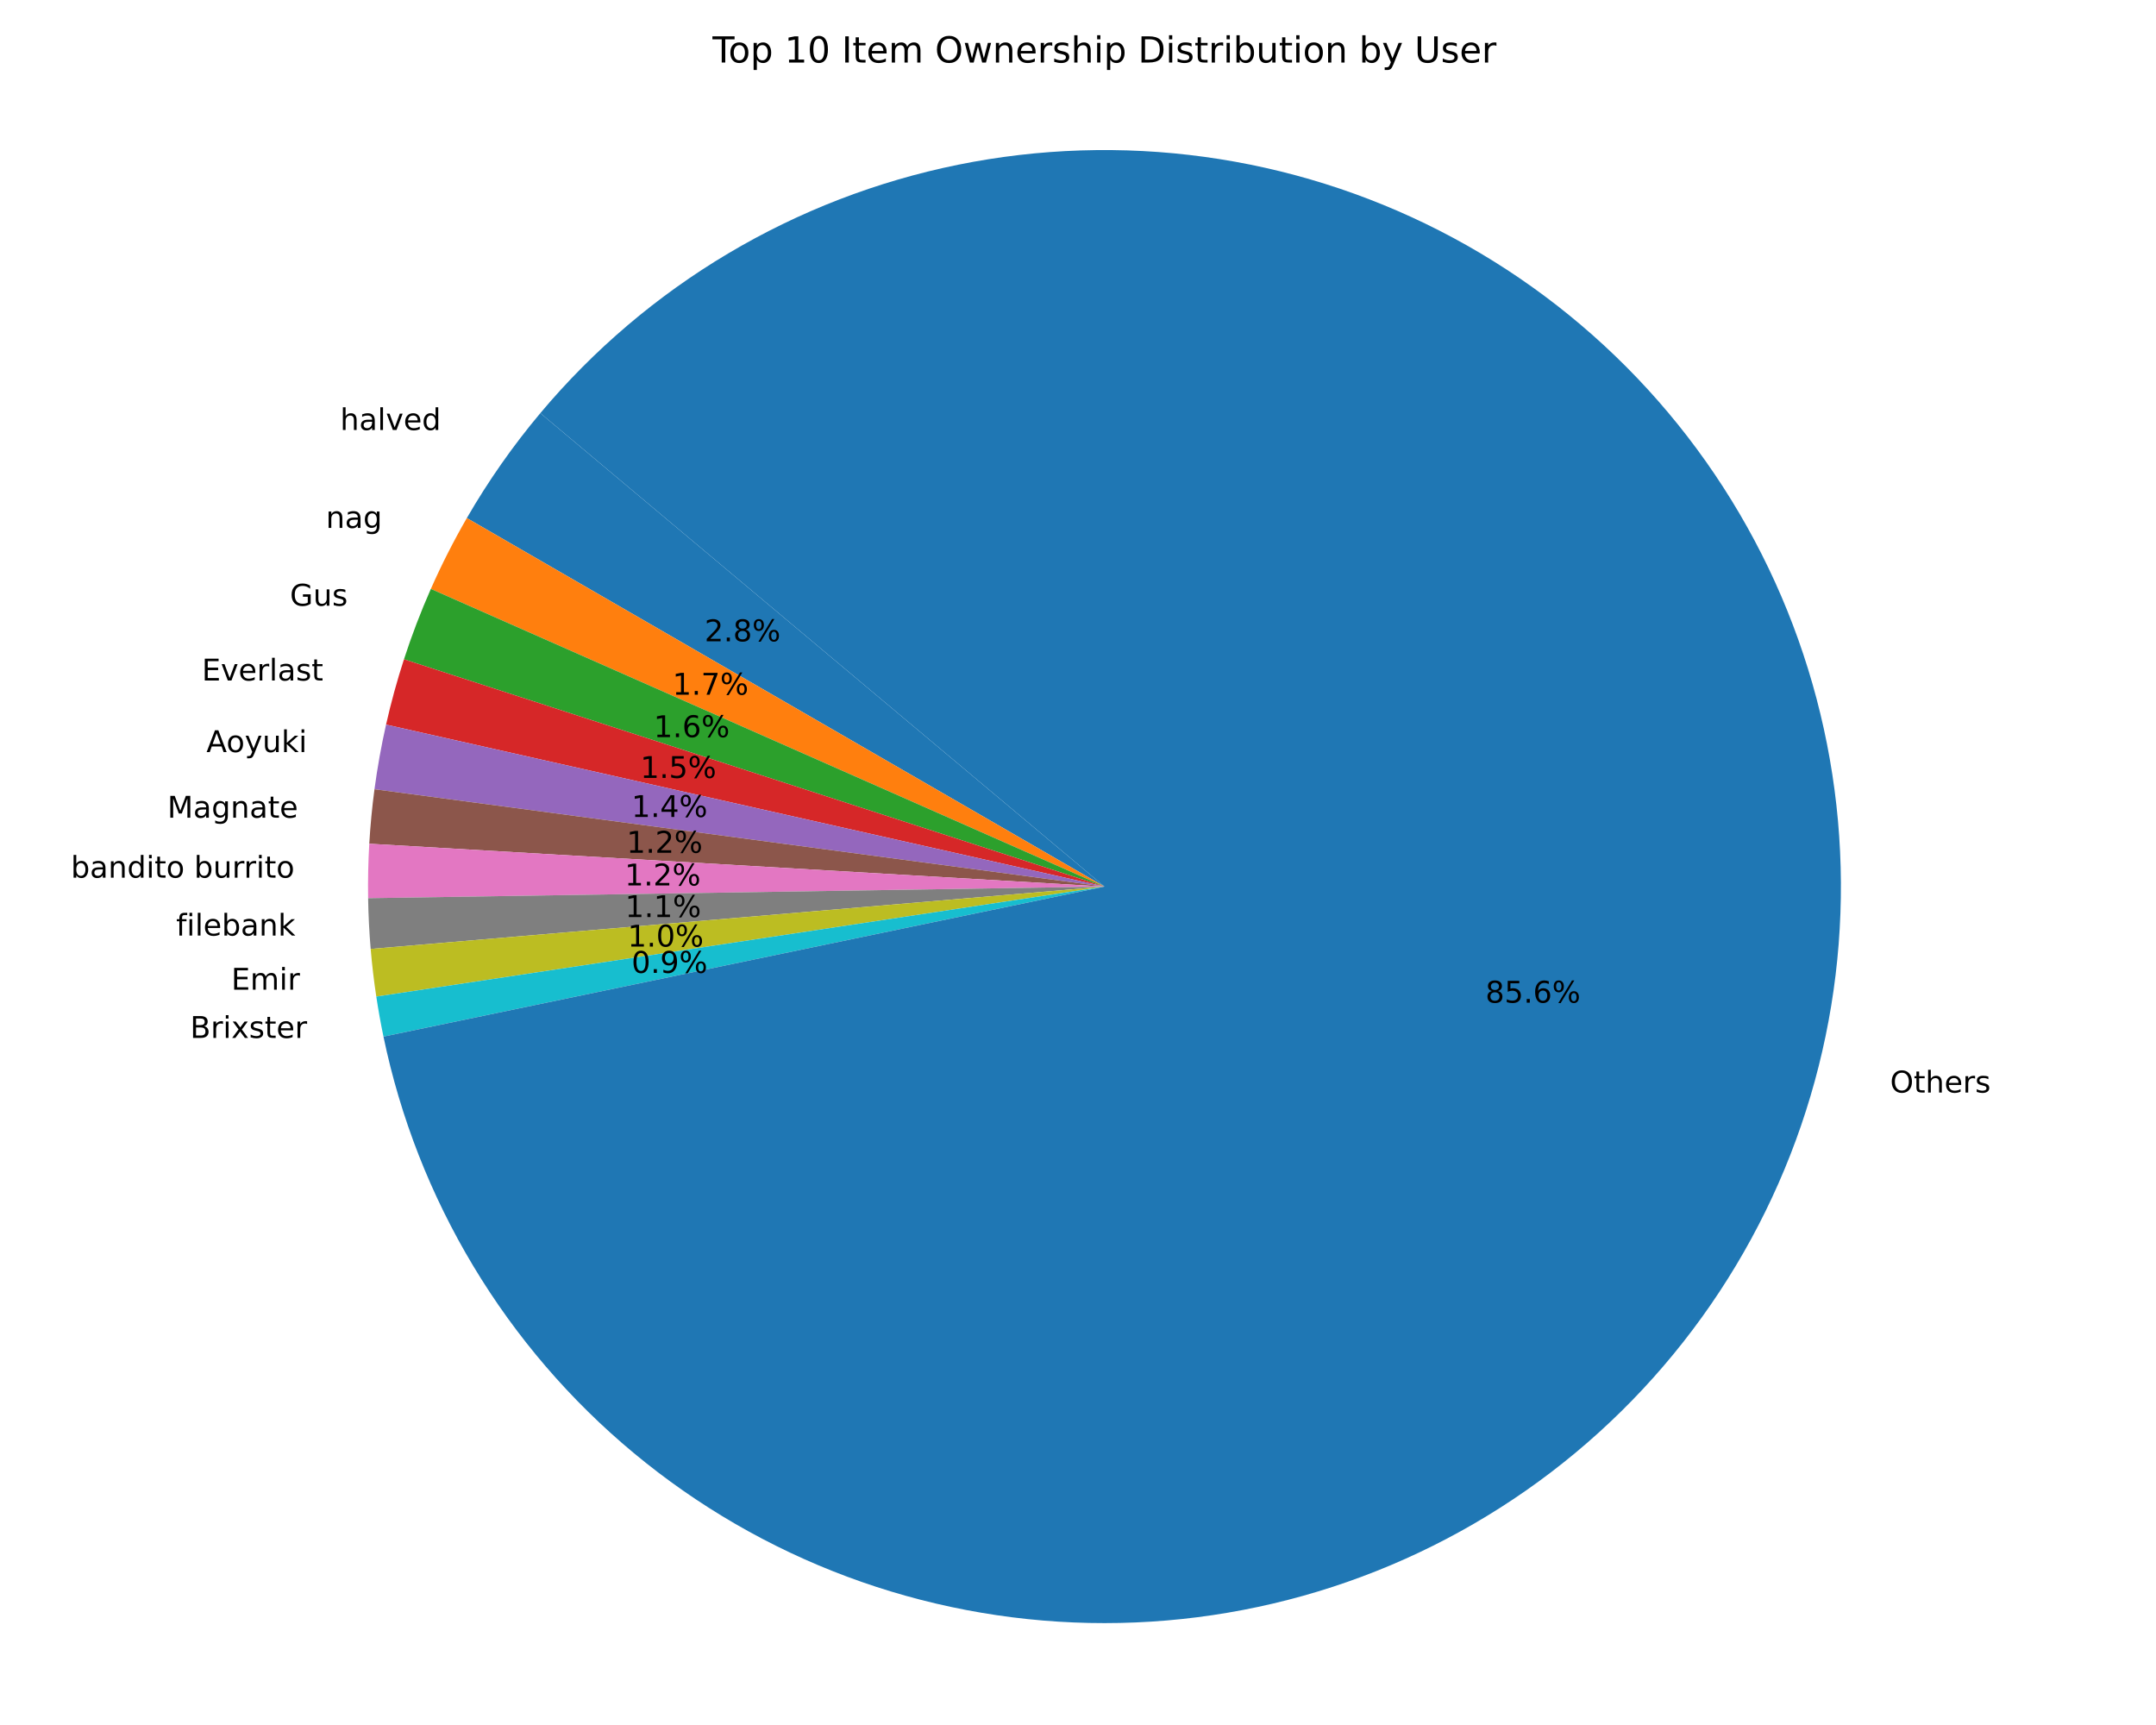
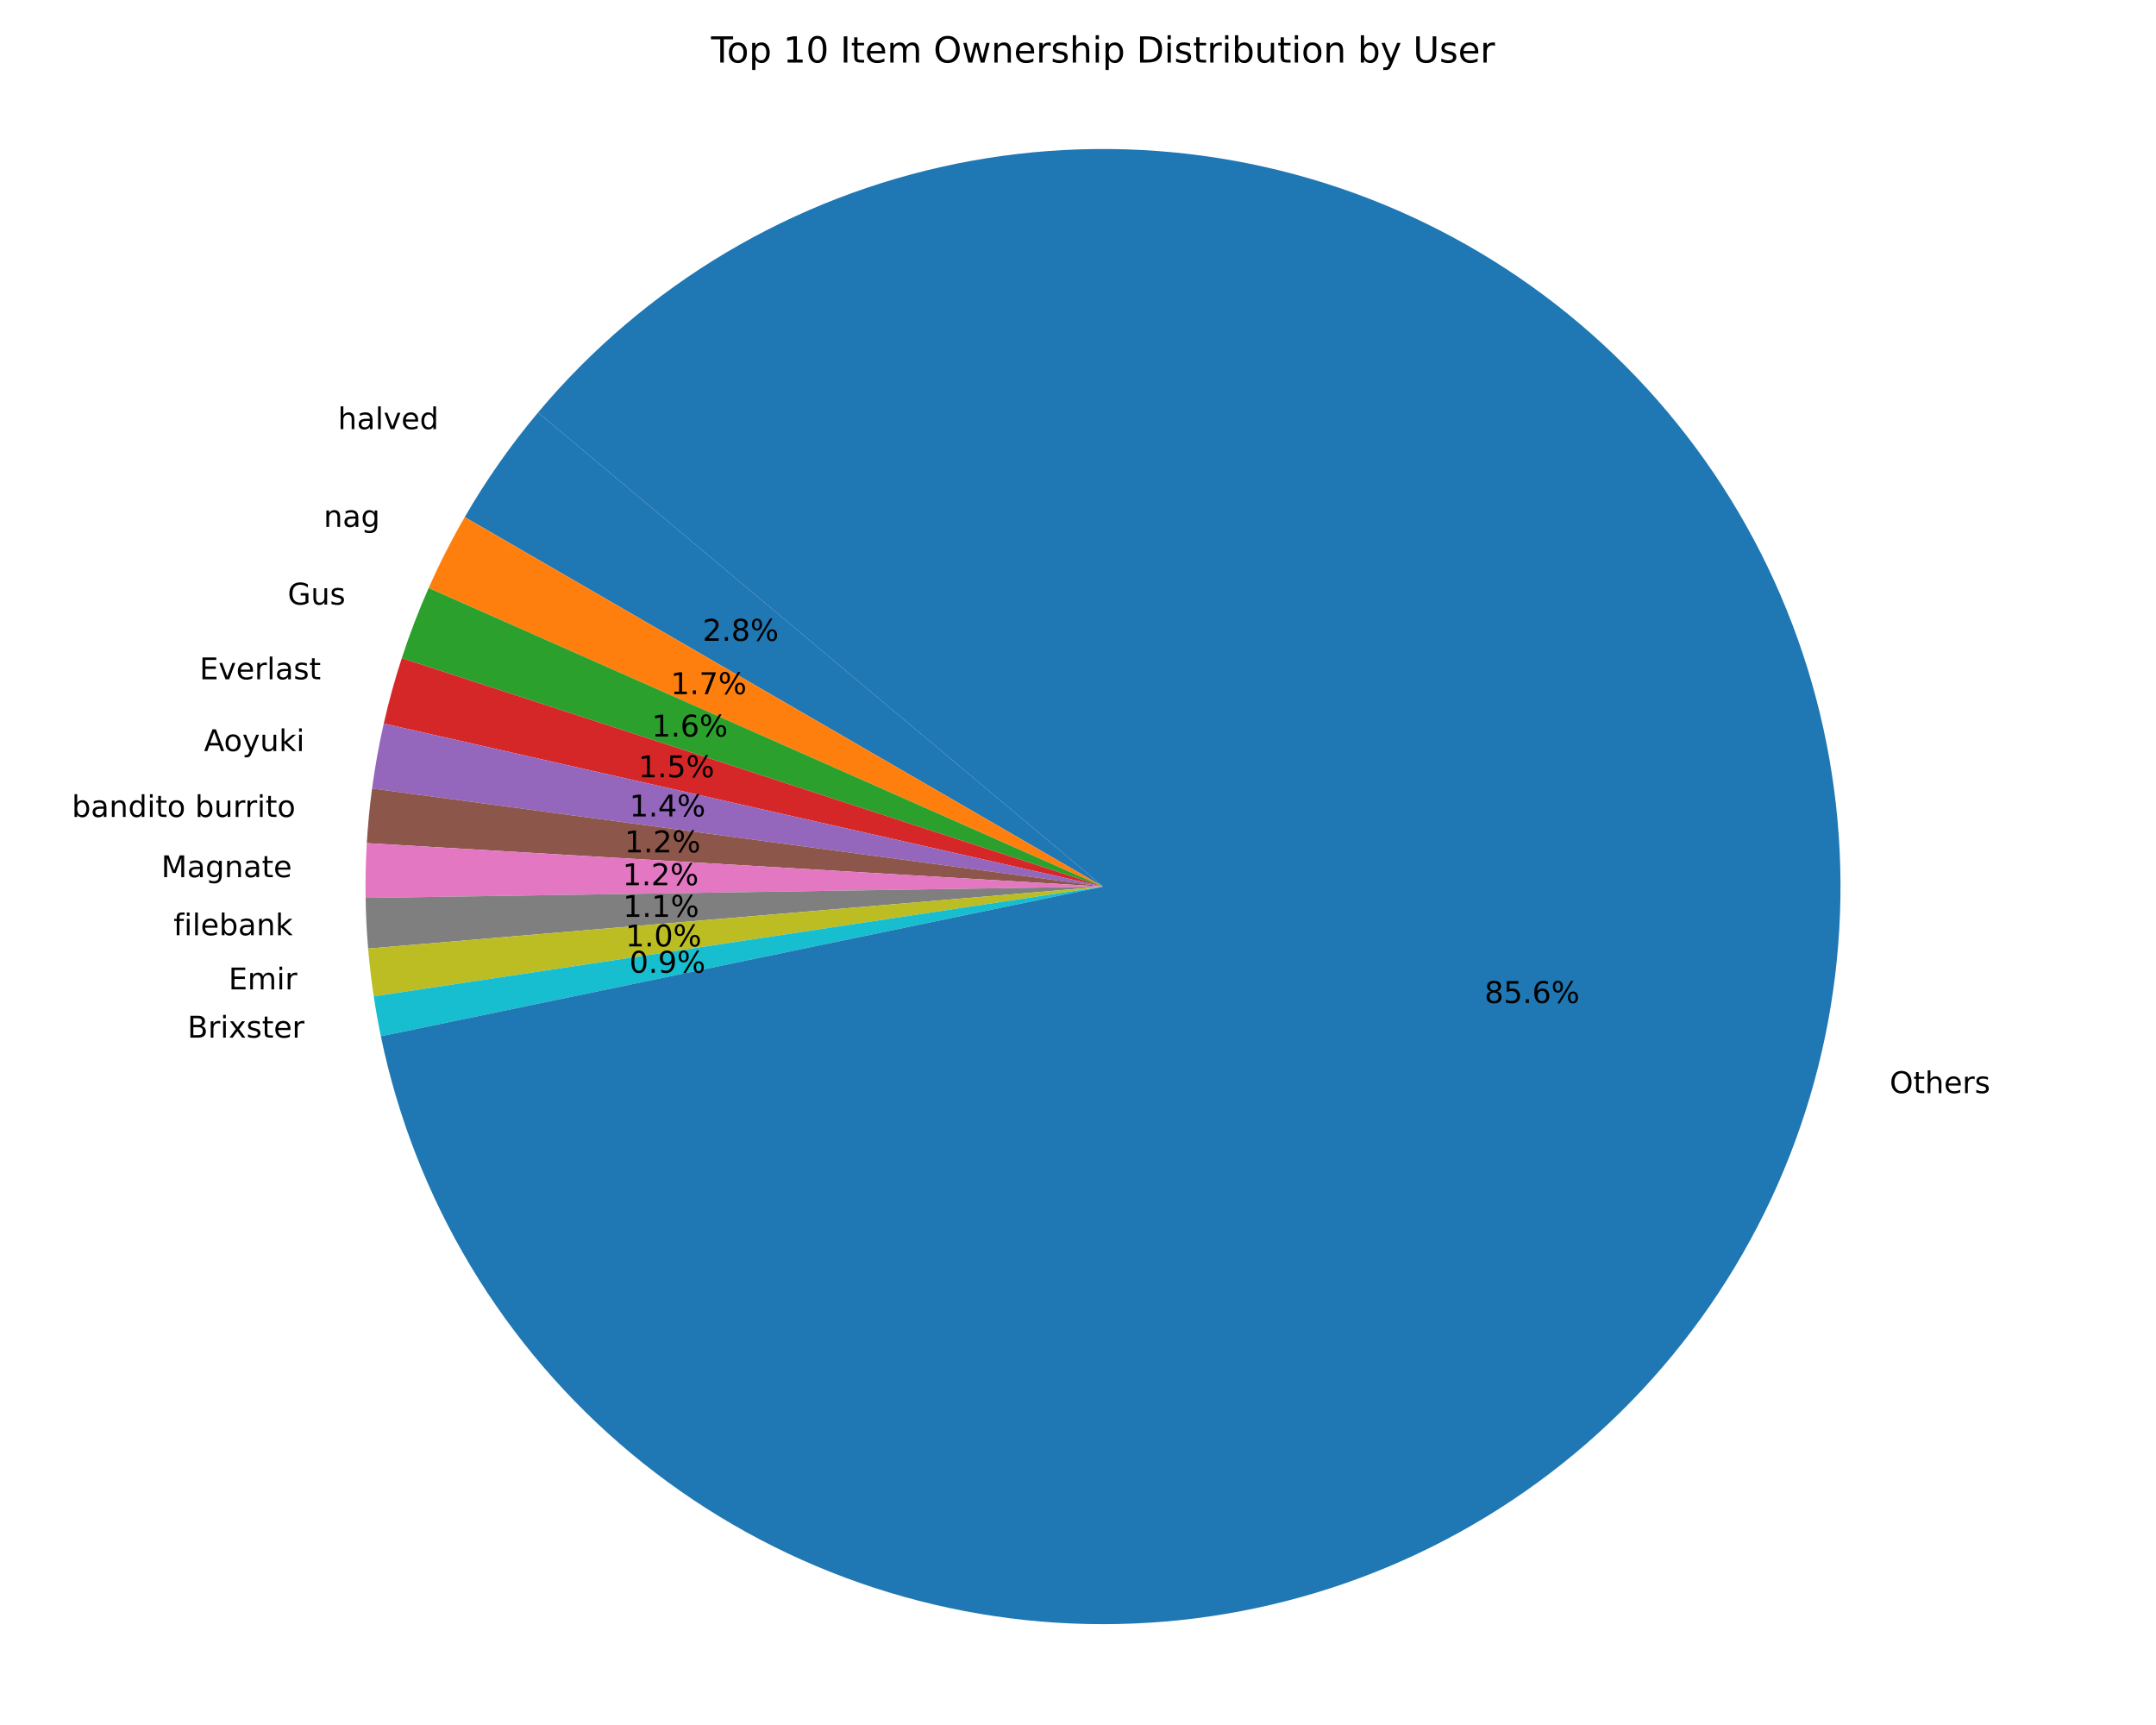
<svg xmlns="http://www.w3.org/2000/svg" xmlns:xlink="http://www.w3.org/1999/xlink" width="720pt" height="576pt" viewBox="0 0 720 576" version="1.1">
  <defs>
    <style type="text/css">*{stroke-linejoin: round; stroke-linecap: butt}</style>
  </defs>
  <g id="figure_1">
    <g id="patch_1">
      <path d="M 0 576  L 720 576  L 720 0  L 0 0  z " style="fill: #ffffff" />
    </g>
    <g id="axes_1">
      <g id="patch_2">
-         <path d="M 180.441 137.954  C 175.852 143.423 171.504 149.089 167.408 154.936  C 163.312 160.784 159.472 166.806 155.9 172.987  L 368.84 296.04  z " style="fill: #1f77b4" />
+         <path d="M 179.684 137.728  C 175.107 143.183 170.768 148.834 166.68 154.665  C 162.593 160.497 158.76 166.502 155.193 172.666  L 368.353 296.04  z " style="fill: #1f77b4" />
      </g>
      <g id="patch_3">
-         <path d="M 155.9 172.987  C 153.686 176.819 151.576 180.709 149.572 184.655  C 147.568 188.6 145.67 192.599 143.882 196.647  L 368.84 296.04  z " style="fill: #ff7f0e" />
+         <path d="M 155.193 172.666  C 152.974 176.498 150.86 180.39 148.851 184.337  C 146.842 188.284 144.941 192.285 143.148 196.334  L 368.353 296.04  z " style="fill: #ff7f0e" />
      </g>
      <g id="patch_4">
-         <path d="M 143.882 196.647  C 142.187 200.482 140.591 204.36 139.095 208.277  C 137.598 212.194 136.203 216.148 134.909 220.137  L 368.84 296.04  z " style="fill: #2ca02c" />
+         <path d="M 143.148 196.334  C 141.455 200.159 139.859 204.026 138.363 207.931  C 136.867 211.837 135.47 215.78 134.175 219.757  L 368.353 296.04  z " style="fill: #2ca02c" />
      </g>
      <g id="patch_5">
-         <path d="M 134.909 220.137  C 133.744 223.725 132.663 227.339 131.665 230.977  C 130.667 234.615 129.753 238.275 128.923 241.955  L 368.84 296.04  z " style="fill: #d62728" />
+         <path d="M 134.175 219.757  C 133.005 223.349 131.918 226.967 130.914 230.608  C 129.911 234.25 128.991 237.914 128.156 241.598  L 368.353 296.04  z " style="fill: #d62728" />
      </g>
      <g id="patch_6">
-         <path d="M 128.923 241.955  C 128.119 245.522 127.395 249.106 126.751 252.705  C 126.106 256.304 125.542 259.917 125.059 263.541  L 368.84 296.04  z " style="fill: #9467bd" />
+         <path d="M 128.156 241.598  C 127.343 245.183 126.611 248.785 125.96 252.403  C 125.309 256.021 124.738 259.653 124.25 263.296  L 368.353 296.04  z " style="fill: #9467bd" />
      </g>
      <g id="patch_7">
-         <path d="M 125.059 263.541  C 124.657 266.561 124.31 269.588 124.02 272.621  C 123.73 275.654 123.496 278.692 123.319 281.734  L 368.84 296.04  z " style="fill: #8c564b" />
+         <path d="M 124.25 263.296  C 123.844 266.323 123.494 269.357 123.201 272.396  C 122.908 275.436 122.671 278.48 122.491 281.529  L 368.353 296.04  z " style="fill: #8c564b" />
      </g>
      <g id="patch_8">
-         <path d="M 123.319 281.734  C 123.143 284.761 123.022 287.791 122.958 290.822  C 122.894 293.854 122.885 296.886 122.933 299.918  L 368.84 296.04  z " style="fill: #e377c2" />
+         <path d="M 122.491 281.529  C 122.311 284.577 122.188 287.628 122.122 290.681  C 122.055 293.734 122.046 296.788 122.093 299.841  L 368.353 296.04  z " style="fill: #e377c2" />
      </g>
      <g id="patch_9">
-         <path d="M 122.933 299.918  C 122.978 302.747 123.071 305.575 123.213 308.4  C 123.356 311.226 123.546 314.049 123.786 316.868  L 368.84 296.04  z " style="fill: #7f7f7f" />
+         <path d="M 122.093 299.841  C 122.136 302.663 122.228 305.484 122.369 308.302  C 122.509 311.121 122.698 313.937 122.935 316.749  L 368.353 296.04  z " style="fill: #7f7f7f" />
      </g>
      <g id="patch_10">
-         <path d="M 123.786 316.868  C 124.012 319.528 124.281 322.184 124.594 324.835  C 124.907 327.486 125.262 330.132 125.661 332.772  L 368.84 296.04  z " style="fill: #bcbd22" />
+         <path d="M 122.935 316.749  C 123.161 319.416 123.429 322.08 123.741 324.739  C 124.053 327.399 124.408 330.052 124.807 332.7  L 368.353 296.04  z " style="fill: #bcbd22" />
      </g>
      <g id="patch_11">
-         <path d="M 125.661 332.772  C 125.999 335.009 126.368 337.243 126.768 339.47  C 127.167 341.698 127.598 343.92 128.059 346.136  L 368.84 296.04  z " style="fill: #17becf" />
+         <path d="M 124.807 332.7  C 125.143 334.932 125.51 337.16 125.907 339.382  C 126.304 341.605 126.732 343.822 127.19 346.032  L 368.353 296.04  z " style="fill: #17becf" />
      </g>
      <g id="patch_12">
-         <path d="M 128.059 346.136  C 133.687 373.187 143.833 399.096 158.071 422.775  C 172.309 446.454 190.436 467.565 211.69 485.22  C 232.943 502.875 257.021 516.823 282.909 526.477  C 308.798 536.131 336.129 541.353 363.753 541.925  C 391.377 542.496 418.901 538.409 445.166 529.834  C 471.432 521.259 496.066 508.319 518.031 491.558  C 539.997 474.797 558.981 454.454 574.187 431.384  C 589.392 408.315 600.601 382.846 607.343 356.052  C 614.085 329.257 616.264 301.517 613.788 273.998  C 611.312 246.48 604.216 219.574 592.798 194.413  C 581.381 169.253 565.805 146.195 546.725 126.21  C 527.646 106.226 505.334 89.599 480.73 77.029  C 456.125 64.458 429.577 56.124 402.202 52.376  C 374.828 48.628 347.016 49.519 319.938 55.013  C 292.86 60.507 266.9 70.525 243.151 84.646  C 219.402 98.766 198.201 116.789 180.441 137.954  L 368.84 296.04  z " style="fill: #1f77b4" />
+         <path d="M 127.19 346.032  C 132.808 373.129 142.952 399.087 157.196 422.813  C 171.44 446.538 189.582 467.694 210.857 485.391  C 232.133 503.087 256.24 517.072 282.163 526.756  C 308.086 536.44 335.457 541.687 363.124 542.274  C 390.791 542.862 418.36 538.782 444.671 530.207  C 470.982 521.632 495.661 508.683 517.669 491.906  C 539.676 475.129 558.699 454.762 573.938 431.662  C 589.176 408.562 600.413 383.059 607.176 356.224  C 613.938 329.39 616.13 301.607 613.658 274.045  C 611.187 246.482 604.088 219.532 592.659 194.329  C 581.231 169.126 565.636 146.028 546.531 126.008  C 527.427 105.988 505.083 89.33 480.442 76.735  C 455.801 64.141 429.213 55.789 401.796 52.032  C 374.379 48.274 346.524 49.164 319.403 54.664  C 292.282 60.164 266.28 70.196 242.493 84.337  C 218.707 98.479 197.472 116.529 179.684 137.728  L 368.353 296.04  z " style="fill: #1f77b4" />
      </g>
      <g id="matplotlib.axis_1" />
      <g id="matplotlib.axis_2" />
      <g id="text_1">
-         <g transform="translate(113.6002 143.5854) scale(0.1 -0.1)">
+         <g transform="translate(112.8491 143.2874) scale(0.1 -0.1)">
          <defs>
            <path id="DejaVuSans-68" d="M 3513 2113  L 3513 0  L 2938 0  L 2938 2094  Q 2938 2591 2744 2837  Q 2550 3084 2163 3084  Q 1697 3084 1428 2787  Q 1159 2491 1159 1978  L 1159 0  L 581 0  L 581 4863  L 1159 4863  L 1159 2956  Q 1366 3272 1645 3428  Q 1925 3584 2291 3584  Q 2894 3584 3203 3211  Q 3513 2838 3513 2113  z " transform="scale(0.015625)" />
            <path id="DejaVuSans-61" d="M 2194 1759  Q 1497 1759 1228 1600  Q 959 1441 959 1056  Q 959 750 1161 570  Q 1363 391 1709 391  Q 2188 391 2477 730  Q 2766 1069 2766 1631  L 2766 1759  L 2194 1759  z M 3341 1997  L 3341 0  L 2766 0  L 2766 531  Q 2569 213 2275 61  Q 1981 -91 1556 -91  Q 1019 -91 701 211  Q 384 513 384 1019  Q 384 1609 779 1909  Q 1175 2209 1959 2209  L 2766 2209  L 2766 2266  Q 2766 2663 2505 2880  Q 2244 3097 1772 3097  Q 1472 3097 1187 3025  Q 903 2953 641 2809  L 641 3341  Q 956 3463 1253 3523  Q 1550 3584 1831 3584  Q 2591 3584 2966 3190  Q 3341 2797 3341 1997  z " transform="scale(0.015625)" />
            <path id="DejaVuSans-6c" d="M 603 4863  L 1178 4863  L 1178 0  L 603 0  L 603 4863  z " transform="scale(0.015625)" />
            <path id="DejaVuSans-76" d="M 191 3500  L 800 3500  L 1894 563  L 2988 3500  L 3597 3500  L 2284 0  L 1503 0  L 191 3500  z " transform="scale(0.015625)" />
            <path id="DejaVuSans-65" d="M 3597 1894  L 3597 1613  L 953 1613  Q 991 1019 1311 708  Q 1631 397 2203 397  Q 2534 397 2845 478  Q 3156 559 3463 722  L 3463 178  Q 3153 47 2828 -22  Q 2503 -91 2169 -91  Q 1331 -91 842 396  Q 353 884 353 1716  Q 353 2575 817 3079  Q 1281 3584 2069 3584  Q 2775 3584 3186 3129  Q 3597 2675 3597 1894  z M 3022 2063  Q 3016 2534 2758 2815  Q 2500 3097 2075 3097  Q 1594 3097 1305 2825  Q 1016 2553 972 2059  L 3022 2063  z " transform="scale(0.015625)" />
            <path id="DejaVuSans-64" d="M 2906 2969  L 2906 4863  L 3481 4863  L 3481 0  L 2906 0  L 2906 525  Q 2725 213 2448 61  Q 2172 -91 1784 -91  Q 1150 -91 751 415  Q 353 922 353 1747  Q 353 2572 751 3078  Q 1150 3584 1784 3584  Q 2172 3584 2448 3432  Q 2725 3281 2906 2969  z M 947 1747  Q 947 1113 1208 752  Q 1469 391 1925 391  Q 2381 391 2643 752  Q 2906 1113 2906 1747  Q 2906 2381 2643 2742  Q 2381 3103 1925 3103  Q 1469 3103 1208 2742  Q 947 2381 947 1747  z " transform="scale(0.015625)" />
          </defs>
          <use xlink:href="#DejaVuSans-68" />
          <use xlink:href="#DejaVuSans-61" transform="translate(63.37891 0)" />
          <use xlink:href="#DejaVuSans-6c" transform="translate(124.6582 0)" />
          <use xlink:href="#DejaVuSans-76" transform="translate(152.4414 0)" />
          <use xlink:href="#DejaVuSans-65" transform="translate(211.6211 0)" />
          <use xlink:href="#DejaVuSans-64" transform="translate(273.1445 0)" />
        </g>
      </g>
      <g id="text_2">
-         <g transform="translate(235.2782 214.1372) scale(0.1 -0.1)">
+         <g transform="translate(234.647 213.9747) scale(0.1 -0.1)">
          <defs>
            <path id="DejaVuSans-32" d="M 1228 531  L 3431 531  L 3431 0  L 469 0  L 469 531  Q 828 903 1448 1529  Q 2069 2156 2228 2338  Q 2531 2678 2651 2914  Q 2772 3150 2772 3378  Q 2772 3750 2511 3984  Q 2250 4219 1831 4219  Q 1534 4219 1204 4116  Q 875 4013 500 3803  L 500 4441  Q 881 4594 1212 4672  Q 1544 4750 1819 4750  Q 2544 4750 2975 4387  Q 3406 4025 3406 3419  Q 3406 3131 3298 2873  Q 3191 2616 2906 2266  Q 2828 2175 2409 1742  Q 1991 1309 1228 531  z " transform="scale(0.015625)" />
            <path id="DejaVuSans-2e" d="M 684 794  L 1344 794  L 1344 0  L 684 0  L 684 794  z " transform="scale(0.015625)" />
            <path id="DejaVuSans-38" d="M 2034 2216  Q 1584 2216 1326 1975  Q 1069 1734 1069 1313  Q 1069 891 1326 650  Q 1584 409 2034 409  Q 2484 409 2743 651  Q 3003 894 3003 1313  Q 3003 1734 2745 1975  Q 2488 2216 2034 2216  z M 1403 2484  Q 997 2584 770 2862  Q 544 3141 544 3541  Q 544 4100 942 4425  Q 1341 4750 2034 4750  Q 2731 4750 3128 4425  Q 3525 4100 3525 3541  Q 3525 3141 3298 2862  Q 3072 2584 2669 2484  Q 3125 2378 3379 2068  Q 3634 1759 3634 1313  Q 3634 634 3220 271  Q 2806 -91 2034 -91  Q 1263 -91 848 271  Q 434 634 434 1313  Q 434 1759 690 2068  Q 947 2378 1403 2484  z M 1172 3481  Q 1172 3119 1398 2916  Q 1625 2713 2034 2713  Q 2441 2713 2670 2916  Q 2900 3119 2900 3481  Q 2900 3844 2670 4047  Q 2441 4250 2034 4250  Q 1625 4250 1398 4047  Q 1172 3844 1172 3481  z " transform="scale(0.015625)" />
            <path id="DejaVuSans-25" d="M 4653 2053  Q 4381 2053 4226 1822  Q 4072 1591 4072 1178  Q 4072 772 4226 539  Q 4381 306 4653 306  Q 4919 306 5073 539  Q 5228 772 5228 1178  Q 5228 1588 5073 1820  Q 4919 2053 4653 2053  z M 4653 2450  Q 5147 2450 5437 2106  Q 5728 1763 5728 1178  Q 5728 594 5436 251  Q 5144 -91 4653 -91  Q 4153 -91 3862 251  Q 3572 594 3572 1178  Q 3572 1766 3864 2108  Q 4156 2450 4653 2450  z M 1428 4353  Q 1159 4353 1004 4120  Q 850 3888 850 3481  Q 850 3069 1003 2837  Q 1156 2606 1428 2606  Q 1700 2606 1854 2837  Q 2009 3069 2009 3481  Q 2009 3884 1853 4118  Q 1697 4353 1428 4353  z M 4250 4750  L 4750 4750  L 1831 -91  L 1331 -91  L 4250 4750  z M 1428 4750  Q 1922 4750 2215 4408  Q 2509 4066 2509 3481  Q 2509 2891 2217 2550  Q 1925 2209 1428 2209  Q 931 2209 642 2551  Q 353 2894 353 3481  Q 353 4063 643 4406  Q 934 4750 1428 4750  z " transform="scale(0.015625)" />
          </defs>
          <use xlink:href="#DejaVuSans-32" />
          <use xlink:href="#DejaVuSans-2e" transform="translate(63.62305 0)" />
          <use xlink:href="#DejaVuSans-38" transform="translate(95.41016 0)" />
          <use xlink:href="#DejaVuSans-25" transform="translate(159.0332 0)" />
        </g>
      </g>
      <g id="text_3">
-         <g transform="translate(108.8308 176.2756) scale(0.1 -0.1)">
+         <g transform="translate(108.0868 175.9265) scale(0.1 -0.1)">
          <defs>
            <path id="DejaVuSans-6e" d="M 3513 2113  L 3513 0  L 2938 0  L 2938 2094  Q 2938 2591 2744 2837  Q 2550 3084 2163 3084  Q 1697 3084 1428 2787  Q 1159 2491 1159 1978  L 1159 0  L 581 0  L 581 3500  L 1159 3500  L 1159 2956  Q 1366 3272 1645 3428  Q 1925 3584 2291 3584  Q 2894 3584 3203 3211  Q 3513 2838 3513 2113  z " transform="scale(0.015625)" />
            <path id="DejaVuSans-67" d="M 2906 1791  Q 2906 2416 2648 2759  Q 2391 3103 1925 3103  Q 1463 3103 1205 2759  Q 947 2416 947 1791  Q 947 1169 1205 825  Q 1463 481 1925 481  Q 2391 481 2648 825  Q 2906 1169 2906 1791  z M 3481 434  Q 3481 -459 3084 -895  Q 2688 -1331 1869 -1331  Q 1566 -1331 1297 -1286  Q 1028 -1241 775 -1147  L 775 -588  Q 1028 -725 1275 -790  Q 1522 -856 1778 -856  Q 2344 -856 2625 -561  Q 2906 -266 2906 331  L 2906 616  Q 2728 306 2450 153  Q 2172 0 1784 0  Q 1141 0 747 490  Q 353 981 353 1791  Q 353 2603 747 3093  Q 1141 3584 1784 3584  Q 2172 3584 2450 3431  Q 2728 3278 2906 2969  L 2906 3500  L 3481 3500  L 3481 434  z " transform="scale(0.015625)" />
          </defs>
          <use xlink:href="#DejaVuSans-6e" />
          <use xlink:href="#DejaVuSans-61" transform="translate(63.37891 0)" />
          <use xlink:href="#DejaVuSans-67" transform="translate(124.6582 0)" />
        </g>
      </g>
      <g id="text_4">
-         <g transform="translate(224.5767 231.9682) scale(0.1 -0.1)">
+         <g transform="translate(223.9494 231.7778) scale(0.1 -0.1)">
          <defs>
            <path id="DejaVuSans-31" d="M 794 531  L 1825 531  L 1825 4091  L 703 3866  L 703 4441  L 1819 4666  L 2450 4666  L 2450 531  L 3481 531  L 3481 0  L 794 0  L 794 531  z " transform="scale(0.015625)" />
            <path id="DejaVuSans-37" d="M 525 4666  L 3525 4666  L 3525 4397  L 1831 0  L 1172 0  L 2766 4134  L 525 4134  L 525 4666  z " transform="scale(0.015625)" />
          </defs>
          <use xlink:href="#DejaVuSans-31" />
          <use xlink:href="#DejaVuSans-2e" transform="translate(63.62305 0)" />
          <use xlink:href="#DejaVuSans-37" transform="translate(95.41016 0)" />
          <use xlink:href="#DejaVuSans-25" transform="translate(159.0332 0)" />
        </g>
      </g>
      <g id="text_5">
-         <g transform="translate(96.82488 202.26) scale(0.1 -0.1)">
+         <g transform="translate(96.06856 201.8798) scale(0.1 -0.1)">
          <defs>
            <path id="DejaVuSans-47" d="M 3809 666  L 3809 1919  L 2778 1919  L 2778 2438  L 4434 2438  L 4434 434  Q 4069 175 3628 42  Q 3188 -91 2688 -91  Q 1594 -91 976 548  Q 359 1188 359 2328  Q 359 3472 976 4111  Q 1594 4750 2688 4750  Q 3144 4750 3555 4637  Q 3966 4525 4313 4306  L 4313 3634  Q 3963 3931 3569 4081  Q 3175 4231 2741 4231  Q 1884 4231 1454 3753  Q 1025 3275 1025 2328  Q 1025 1384 1454 906  Q 1884 428 2741 428  Q 3075 428 3337 486  Q 3600 544 3809 666  z " transform="scale(0.015625)" />
            <path id="DejaVuSans-75" d="M 544 1381  L 544 3500  L 1119 3500  L 1119 1403  Q 1119 906 1312 657  Q 1506 409 1894 409  Q 2359 409 2629 706  Q 2900 1003 2900 1516  L 2900 3500  L 3475 3500  L 3475 0  L 2900 0  L 2900 538  Q 2691 219 2414 64  Q 2138 -91 1772 -91  Q 1169 -91 856 284  Q 544 659 544 1381  z M 1991 3584  L 1991 3584  z " transform="scale(0.015625)" />
            <path id="DejaVuSans-73" d="M 2834 3397  L 2834 2853  Q 2591 2978 2328 3040  Q 2066 3103 1784 3103  Q 1356 3103 1142 2972  Q 928 2841 928 2578  Q 928 2378 1081 2264  Q 1234 2150 1697 2047  L 1894 2003  Q 2506 1872 2764 1633  Q 3022 1394 3022 966  Q 3022 478 2636 193  Q 2250 -91 1575 -91  Q 1294 -91 989 -36  Q 684 19 347 128  L 347 722  Q 666 556 975 473  Q 1284 391 1588 391  Q 1994 391 2212 530  Q 2431 669 2431 922  Q 2431 1156 2273 1281  Q 2116 1406 1581 1522  L 1381 1569  Q 847 1681 609 1914  Q 372 2147 372 2553  Q 372 3047 722 3315  Q 1072 3584 1716 3584  Q 2034 3584 2315 3537  Q 2597 3491 2834 3397  z " transform="scale(0.015625)" />
          </defs>
          <use xlink:href="#DejaVuSans-47" />
          <use xlink:href="#DejaVuSans-75" transform="translate(77.49023 0)" />
          <use xlink:href="#DejaVuSans-73" transform="translate(140.8691 0)" />
        </g>
      </g>
      <g id="text_6">
-         <g transform="translate(218.2905 246.1415) scale(0.1 -0.1)">
+         <g transform="translate(217.6565 245.9342) scale(0.1 -0.1)">
          <defs>
            <path id="DejaVuSans-36" d="M 2113 2584  Q 1688 2584 1439 2293  Q 1191 2003 1191 1497  Q 1191 994 1439 701  Q 1688 409 2113 409  Q 2538 409 2786 701  Q 3034 994 3034 1497  Q 3034 2003 2786 2293  Q 2538 2584 2113 2584  z M 3366 4563  L 3366 3988  Q 3128 4100 2886 4159  Q 2644 4219 2406 4219  Q 1781 4219 1451 3797  Q 1122 3375 1075 2522  Q 1259 2794 1537 2939  Q 1816 3084 2150 3084  Q 2853 3084 3261 2657  Q 3669 2231 3669 1497  Q 3669 778 3244 343  Q 2819 -91 2113 -91  Q 1303 -91 875 529  Q 447 1150 447 2328  Q 447 3434 972 4092  Q 1497 4750 2381 4750  Q 2619 4750 2861 4703  Q 3103 4656 3366 4563  z " transform="scale(0.015625)" />
          </defs>
          <use xlink:href="#DejaVuSans-31" />
          <use xlink:href="#DejaVuSans-2e" transform="translate(63.62305 0)" />
          <use xlink:href="#DejaVuSans-36" transform="translate(95.41016 0)" />
          <use xlink:href="#DejaVuSans-25" transform="translate(159.0332 0)" />
        </g>
      </g>
      <g id="text_7">
-         <g transform="translate(67.40981 227.2302) scale(0.1 -0.1)">
+         <g transform="translate(66.63261 226.8244) scale(0.1 -0.1)">
          <defs>
            <path id="DejaVuSans-45" d="M 628 4666  L 3578 4666  L 3578 4134  L 1259 4134  L 1259 2753  L 3481 2753  L 3481 2222  L 1259 2222  L 1259 531  L 3634 531  L 3634 0  L 628 0  L 628 4666  z " transform="scale(0.015625)" />
            <path id="DejaVuSans-72" d="M 2631 2963  Q 2534 3019 2420 3045  Q 2306 3072 2169 3072  Q 1681 3072 1420 2755  Q 1159 2438 1159 1844  L 1159 0  L 581 0  L 581 3500  L 1159 3500  L 1159 2956  Q 1341 3275 1631 3429  Q 1922 3584 2338 3584  Q 2397 3584 2469 3576  Q 2541 3569 2628 3553  L 2631 2963  z " transform="scale(0.015625)" />
            <path id="DejaVuSans-74" d="M 1172 4494  L 1172 3500  L 2356 3500  L 2356 3053  L 1172 3053  L 1172 1153  Q 1172 725 1289 603  Q 1406 481 1766 481  L 2356 481  L 2356 0  L 1766 0  Q 1100 0 847 248  Q 594 497 594 1153  L 594 3053  L 172 3053  L 172 3500  L 594 3500  L 594 4494  L 1172 4494  z " transform="scale(0.015625)" />
          </defs>
          <use xlink:href="#DejaVuSans-45" />
          <use xlink:href="#DejaVuSans-76" transform="translate(63.18359 0)" />
          <use xlink:href="#DejaVuSans-65" transform="translate(122.3633 0)" />
          <use xlink:href="#DejaVuSans-72" transform="translate(183.8867 0)" />
          <use xlink:href="#DejaVuSans-6c" transform="translate(225 0)" />
          <use xlink:href="#DejaVuSans-61" transform="translate(252.7832 0)" />
          <use xlink:href="#DejaVuSans-73" transform="translate(314.0625 0)" />
          <use xlink:href="#DejaVuSans-74" transform="translate(366.1621 0)" />
        </g>
      </g>
      <g id="text_8">
-         <g transform="translate(213.8326 259.7616) scale(0.1 -0.1)">
+         <g transform="translate(213.1872 259.5403) scale(0.1 -0.1)">
          <defs>
            <path id="DejaVuSans-35" d="M 691 4666  L 3169 4666  L 3169 4134  L 1269 4134  L 1269 2991  Q 1406 3038 1543 3061  Q 1681 3084 1819 3084  Q 2600 3084 3056 2656  Q 3513 2228 3513 1497  Q 3513 744 3044 326  Q 2575 -91 1722 -91  Q 1428 -91 1123 -41  Q 819 9 494 109  L 494 744  Q 775 591 1075 516  Q 1375 441 1709 441  Q 2250 441 2565 725  Q 2881 1009 2881 1497  Q 2881 1984 2565 2268  Q 2250 2553 1709 2553  Q 1456 2553 1204 2497  Q 953 2441 691 2322  L 691 4666  z " transform="scale(0.015625)" />
          </defs>
          <use xlink:href="#DejaVuSans-31" />
          <use xlink:href="#DejaVuSans-2e" transform="translate(63.62305 0)" />
          <use xlink:href="#DejaVuSans-35" transform="translate(95.41016 0)" />
          <use xlink:href="#DejaVuSans-25" transform="translate(159.0332 0)" />
        </g>
      </g>
      <g id="text_9">
-         <g transform="translate(68.93222 251.1307) scale(0.1 -0.1)">
+         <g transform="translate(68.11119 250.7989) scale(0.1 -0.1)">
          <defs>
            <path id="DejaVuSans-41" d="M 2188 4044  L 1331 1722  L 3047 1722  L 2188 4044  z M 1831 4666  L 2547 4666  L 4325 0  L 3669 0  L 3244 1197  L 1141 1197  L 716 0  L 50 0  L 1831 4666  z " transform="scale(0.015625)" />
            <path id="DejaVuSans-6f" d="M 1959 3097  Q 1497 3097 1228 2736  Q 959 2375 959 1747  Q 959 1119 1226 758  Q 1494 397 1959 397  Q 2419 397 2687 759  Q 2956 1122 2956 1747  Q 2956 2369 2687 2733  Q 2419 3097 1959 3097  z M 1959 3584  Q 2709 3584 3137 3096  Q 3566 2609 3566 1747  Q 3566 888 3137 398  Q 2709 -91 1959 -91  Q 1206 -91 779 398  Q 353 888 353 1747  Q 353 2609 779 3096  Q 1206 3584 1959 3584  z " transform="scale(0.015625)" />
            <path id="DejaVuSans-79" d="M 2059 -325  Q 1816 -950 1584 -1140  Q 1353 -1331 966 -1331  L 506 -1331  L 506 -850  L 844 -850  Q 1081 -850 1212 -737  Q 1344 -625 1503 -206  L 1606 56  L 191 3500  L 800 3500  L 1894 763  L 2988 3500  L 3597 3500  L 2059 -325  z " transform="scale(0.015625)" />
            <path id="DejaVuSans-6b" d="M 581 4863  L 1159 4863  L 1159 1991  L 2875 3500  L 3609 3500  L 1753 1863  L 3688 0  L 2938 0  L 1159 1709  L 1159 0  L 581 0  L 581 4863  z " transform="scale(0.015625)" />
            <path id="DejaVuSans-69" d="M 603 3500  L 1178 3500  L 1178 0  L 603 0  L 603 3500  z M 603 4863  L 1178 4863  L 1178 4134  L 603 4134  L 603 4863  z " transform="scale(0.015625)" />
          </defs>
          <use xlink:href="#DejaVuSans-41" />
          <use xlink:href="#DejaVuSans-6f" transform="translate(66.6582 0)" />
          <use xlink:href="#DejaVuSans-79" transform="translate(127.8398 0)" />
          <use xlink:href="#DejaVuSans-75" transform="translate(187.0195 0)" />
          <use xlink:href="#DejaVuSans-6b" transform="translate(250.3984 0)" />
          <use xlink:href="#DejaVuSans-69" transform="translate(308.3086 0)" />
        </g>
      </g>
      <g id="text_10">
-         <g transform="translate(210.884 272.7983) scale(0.1 -0.1)">
+         <g transform="translate(210.2147 272.6173) scale(0.1 -0.1)">
          <defs>
            <path id="DejaVuSans-34" d="M 2419 4116  L 825 1625  L 2419 1625  L 2419 4116  z M 2253 4666  L 3047 4666  L 3047 1625  L 3713 1625  L 3713 1100  L 3047 1100  L 3047 0  L 2419 0  L 2419 1100  L 313 1100  L 313 1709  L 2253 4666  z " transform="scale(0.015625)" />
          </defs>
          <use xlink:href="#DejaVuSans-31" />
          <use xlink:href="#DejaVuSans-2e" transform="translate(63.62305 0)" />
          <use xlink:href="#DejaVuSans-34" transform="translate(95.41016 0)" />
          <use xlink:href="#DejaVuSans-25" transform="translate(159.0332 0)" />
        </g>
      </g>
      <g id="text_11">
-         <g transform="translate(55.89433 273.0385) scale(0.1 -0.1)">
-           <defs>
-             <path id="DejaVuSans-4d" d="M 628 4666  L 1569 4666  L 2759 1491  L 3956 4666  L 4897 4666  L 4897 0  L 4281 0  L 4281 4097  L 3078 897  L 2444 897  L 1241 4097  L 1241 0  L 628 0  L 628 4666  z " transform="scale(0.015625)" />
-           </defs>
-           <use xlink:href="#DejaVuSans-4d" />
-           <use xlink:href="#DejaVuSans-61" transform="translate(86.2793 0)" />
-           <use xlink:href="#DejaVuSans-67" transform="translate(147.5586 0)" />
-           <use xlink:href="#DejaVuSans-6e" transform="translate(211.0352 0)" />
-           <use xlink:href="#DejaVuSans-61" transform="translate(274.4141 0)" />
-           <use xlink:href="#DejaVuSans-74" transform="translate(335.6934 0)" />
-           <use xlink:href="#DejaVuSans-65" transform="translate(374.9023 0)" />
-         </g>
-       </g>
-       <g id="text_12">
-         <g transform="translate(209.2457 284.748) scale(0.1 -0.1)">
-           <use xlink:href="#DejaVuSans-31" />
-           <use xlink:href="#DejaVuSans-2e" transform="translate(63.62305 0)" />
-           <use xlink:href="#DejaVuSans-32" transform="translate(95.41016 0)" />
-           <use xlink:href="#DejaVuSans-25" transform="translate(159.0332 0)" />
-         </g>
-       </g>
-       <g id="text_13">
-         <g transform="translate(23.66185 293.06) scale(0.1 -0.1)">
+         <g transform="translate(23.97787 272.791) scale(0.1 -0.1)">
          <defs>
            <path id="DejaVuSans-62" d="M 3116 1747  Q 3116 2381 2855 2742  Q 2594 3103 2138 3103  Q 1681 3103 1420 2742  Q 1159 2381 1159 1747  Q 1159 1113 1420 752  Q 1681 391 2138 391  Q 2594 391 2855 752  Q 3116 1113 3116 1747  z M 1159 2969  Q 1341 3281 1617 3432  Q 1894 3584 2278 3584  Q 2916 3584 3314 3078  Q 3713 2572 3713 1747  Q 3713 922 3314 415  Q 2916 -91 2278 -91  Q 1894 -91 1617 61  Q 1341 213 1159 525  L 1159 0  L 581 0  L 581 4863  L 1159 4863  L 1159 2969  z " transform="scale(0.015625)" />
            <path id="DejaVuSans-20" transform="scale(0.015625)" />
          </defs>
          <use xlink:href="#DejaVuSans-62" />
          <use xlink:href="#DejaVuSans-61" transform="translate(63.47656 0)" />
          <use xlink:href="#DejaVuSans-6e" transform="translate(124.7559 0)" />
          <use xlink:href="#DejaVuSans-64" transform="translate(188.1348 0)" />
          <use xlink:href="#DejaVuSans-69" transform="translate(251.6113 0)" />
          <use xlink:href="#DejaVuSans-74" transform="translate(279.3945 0)" />
          <use xlink:href="#DejaVuSans-6f" transform="translate(318.6035 0)" />
          <use xlink:href="#DejaVuSans-20" transform="translate(379.7852 0)" />
          <use xlink:href="#DejaVuSans-62" transform="translate(411.5723 0)" />
          <use xlink:href="#DejaVuSans-75" transform="translate(475.0488 0)" />
          <use xlink:href="#DejaVuSans-72" transform="translate(538.4277 0)" />
          <use xlink:href="#DejaVuSans-72" transform="translate(577.791 0)" />
          <use xlink:href="#DejaVuSans-69" transform="translate(618.9043 0)" />
          <use xlink:href="#DejaVuSans-74" transform="translate(646.6875 0)" />
          <use xlink:href="#DejaVuSans-6f" transform="translate(685.8965 0)" />
        </g>
      </g>
+       <g id="text_12">
+         <g transform="translate(208.5593 284.613) scale(0.1 -0.1)">
+           <use xlink:href="#DejaVuSans-31" />
+           <use xlink:href="#DejaVuSans-2e" transform="translate(63.62305 0)" />
+           <use xlink:href="#DejaVuSans-32" transform="translate(95.41016 0)" />
+           <use xlink:href="#DejaVuSans-25" transform="translate(159.0332 0)" />
+         </g>
+       </g>
+       <g id="text_13">
+         <g transform="translate(53.85477 292.9047) scale(0.1 -0.1)">
+           <defs>
+             <path id="DejaVuSans-4d" d="M 628 4666  L 1569 4666  L 2759 1491  L 3956 4666  L 4897 4666  L 4897 0  L 4281 0  L 4281 4097  L 3078 897  L 2444 897  L 1241 4097  L 1241 0  L 628 0  L 628 4666  z " transform="scale(0.015625)" />
+           </defs>
+           <use xlink:href="#DejaVuSans-4d" />
+           <use xlink:href="#DejaVuSans-61" transform="translate(86.2793 0)" />
+           <use xlink:href="#DejaVuSans-67" transform="translate(147.5586 0)" />
+           <use xlink:href="#DejaVuSans-6e" transform="translate(211.0352 0)" />
+           <use xlink:href="#DejaVuSans-61" transform="translate(274.4141 0)" />
+           <use xlink:href="#DejaVuSans-74" transform="translate(335.6934 0)" />
+           <use xlink:href="#DejaVuSans-65" transform="translate(374.9023 0)" />
+         </g>
+       </g>
      <g id="text_14">
-         <g transform="translate(208.6084 295.6688) scale(0.1 -0.1)">
+         <g transform="translate(207.9118 295.5841) scale(0.1 -0.1)">
          <use xlink:href="#DejaVuSans-31" />
          <use xlink:href="#DejaVuSans-2e" transform="translate(63.62305 0)" />
          <use xlink:href="#DejaVuSans-32" transform="translate(95.41016 0)" />
          <use xlink:href="#DejaVuSans-25" transform="translate(159.0332 0)" />
        </g>
      </g>
      <g id="text_15">
-         <g transform="translate(58.81628 312.3958) scale(0.1 -0.1)">
+         <g transform="translate(57.936 312.2877) scale(0.1 -0.1)">
          <defs>
            <path id="DejaVuSans-66" d="M 2375 4863  L 2375 4384  L 1825 4384  Q 1516 4384 1395 4259  Q 1275 4134 1275 3809  L 1275 3500  L 2222 3500  L 2222 3053  L 1275 3053  L 1275 0  L 697 0  L 697 3053  L 147 3053  L 147 3500  L 697 3500  L 697 3744  Q 697 4328 969 4595  Q 1241 4863 1831 4863  L 2375 4863  z " transform="scale(0.015625)" />
          </defs>
          <use xlink:href="#DejaVuSans-66" />
          <use xlink:href="#DejaVuSans-69" transform="translate(35.20508 0)" />
          <use xlink:href="#DejaVuSans-6c" transform="translate(62.98828 0)" />
          <use xlink:href="#DejaVuSans-65" transform="translate(90.77148 0)" />
          <use xlink:href="#DejaVuSans-62" transform="translate(152.2949 0)" />
          <use xlink:href="#DejaVuSans-61" transform="translate(215.7715 0)" />
          <use xlink:href="#DejaVuSans-6e" transform="translate(277.0508 0)" />
          <use xlink:href="#DejaVuSans-6b" transform="translate(340.4297 0)" />
        </g>
      </g>
      <g id="text_16">
-         <g transform="translate(208.7617 306.2156) scale(0.1 -0.1)">
+         <g transform="translate(208.0601 306.1566) scale(0.1 -0.1)">
          <use xlink:href="#DejaVuSans-31" />
          <use xlink:href="#DejaVuSans-2e" transform="translate(63.62305 0)" />
          <use xlink:href="#DejaVuSans-31" transform="translate(95.41016 0)" />
          <use xlink:href="#DejaVuSans-25" transform="translate(159.0332 0)" />
        </g>
      </g>
      <g id="text_17">
-         <g transform="translate(77.22099 330.4738) scale(0.1 -0.1)">
+         <g transform="translate(76.3316 330.3689) scale(0.1 -0.1)">
          <defs>
            <path id="DejaVuSans-6d" d="M 3328 2828  Q 3544 3216 3844 3400  Q 4144 3584 4550 3584  Q 5097 3584 5394 3201  Q 5691 2819 5691 2113  L 5691 0  L 5113 0  L 5113 2094  Q 5113 2597 4934 2840  Q 4756 3084 4391 3084  Q 3944 3084 3684 2787  Q 3425 2491 3425 1978  L 3425 0  L 2847 0  L 2847 2094  Q 2847 2600 2669 2842  Q 2491 3084 2119 3084  Q 1678 3084 1418 2786  Q 1159 2488 1159 1978  L 1159 0  L 581 0  L 581 3500  L 1159 3500  L 1159 2956  Q 1356 3278 1631 3431  Q 1906 3584 2284 3584  Q 2666 3584 2933 3390  Q 3200 3197 3328 2828  z " transform="scale(0.015625)" />
          </defs>
          <use xlink:href="#DejaVuSans-45" />
          <use xlink:href="#DejaVuSans-6d" transform="translate(63.18359 0)" />
          <use xlink:href="#DejaVuSans-69" transform="translate(160.5957 0)" />
          <use xlink:href="#DejaVuSans-72" transform="translate(188.3789 0)" />
        </g>
      </g>
      <g id="text_18">
-         <g transform="translate(209.5901 316.0763) scale(0.1 -0.1)">
+         <g transform="translate(208.8835 316.0191) scale(0.1 -0.1)">
          <defs>
            <path id="DejaVuSans-30" d="M 2034 4250  Q 1547 4250 1301 3770  Q 1056 3291 1056 2328  Q 1056 1369 1301 889  Q 1547 409 2034 409  Q 2525 409 2770 889  Q 3016 1369 3016 2328  Q 3016 3291 2770 3770  Q 2525 4250 2034 4250  z M 2034 4750  Q 2819 4750 3233 4129  Q 3647 3509 3647 2328  Q 3647 1150 3233 529  Q 2819 -91 2034 -91  Q 1250 -91 836 529  Q 422 1150 422 2328  Q 422 3509 836 4129  Q 1250 4750 2034 4750  z " transform="scale(0.015625)" />
          </defs>
          <use xlink:href="#DejaVuSans-31" />
          <use xlink:href="#DejaVuSans-2e" transform="translate(63.62305 0)" />
          <use xlink:href="#DejaVuSans-30" transform="translate(95.41016 0)" />
          <use xlink:href="#DejaVuSans-25" transform="translate(159.0332 0)" />
        </g>
      </g>
      <g id="text_19">
-         <g transform="translate(63.49784 346.5726) scale(0.1 -0.1)">
+         <g transform="translate(62.6 346.4761) scale(0.1 -0.1)">
          <defs>
            <path id="DejaVuSans-42" d="M 1259 2228  L 1259 519  L 2272 519  Q 2781 519 3026 730  Q 3272 941 3272 1375  Q 3272 1813 3026 2020  Q 2781 2228 2272 2228  L 1259 2228  z M 1259 4147  L 1259 2741  L 2194 2741  Q 2656 2741 2882 2914  Q 3109 3088 3109 3444  Q 3109 3797 2882 3972  Q 2656 4147 2194 4147  L 1259 4147  z M 628 4666  L 2241 4666  Q 2963 4666 3353 4366  Q 3744 4066 3744 3513  Q 3744 3084 3544 2831  Q 3344 2578 2956 2516  Q 3422 2416 3680 2098  Q 3938 1781 3938 1306  Q 3938 681 3513 340  Q 3088 0 2303 0  L 628 0  L 628 4666  z " transform="scale(0.015625)" />
            <path id="DejaVuSans-78" d="M 3513 3500  L 2247 1797  L 3578 0  L 2900 0  L 1881 1375  L 863 0  L 184 0  L 1544 1831  L 300 3500  L 978 3500  L 1906 2253  L 2834 3500  L 3513 3500  z " transform="scale(0.015625)" />
          </defs>
          <use xlink:href="#DejaVuSans-42" />
          <use xlink:href="#DejaVuSans-72" transform="translate(68.60352 0)" />
          <use xlink:href="#DejaVuSans-69" transform="translate(109.7168 0)" />
          <use xlink:href="#DejaVuSans-78" transform="translate(137.5 0)" />
          <use xlink:href="#DejaVuSans-73" transform="translate(196.6797 0)" />
          <use xlink:href="#DejaVuSans-74" transform="translate(248.7793 0)" />
          <use xlink:href="#DejaVuSans-65" transform="translate(287.9883 0)" />
          <use xlink:href="#DejaVuSans-72" transform="translate(349.5117 0)" />
        </g>
      </g>
      <g id="text_20">
-         <g transform="translate(210.8942 324.8575) scale(0.1 -0.1)">
+         <g transform="translate(210.1831 324.8049) scale(0.1 -0.1)">
          <defs>
            <path id="DejaVuSans-39" d="M 703 97  L 703 672  Q 941 559 1184 500  Q 1428 441 1663 441  Q 2288 441 2617 861  Q 2947 1281 2994 2138  Q 2813 1869 2534 1725  Q 2256 1581 1919 1581  Q 1219 1581 811 2004  Q 403 2428 403 3163  Q 403 3881 828 4315  Q 1253 4750 1959 4750  Q 2769 4750 3195 4129  Q 3622 3509 3622 2328  Q 3622 1225 3098 567  Q 2575 -91 1691 -91  Q 1453 -91 1209 -44  Q 966 3 703 97  z M 1959 2075  Q 2384 2075 2632 2365  Q 2881 2656 2881 3163  Q 2881 3666 2632 3958  Q 2384 4250 1959 4250  Q 1534 4250 1286 3958  Q 1038 3666 1038 3163  Q 1038 2656 1286 2365  Q 1534 2075 1959 2075  z " transform="scale(0.015625)" />
          </defs>
          <use xlink:href="#DejaVuSans-30" />
          <use xlink:href="#DejaVuSans-2e" transform="translate(63.62305 0)" />
          <use xlink:href="#DejaVuSans-39" transform="translate(95.41016 0)" />
          <use xlink:href="#DejaVuSans-25" transform="translate(159.0332 0)" />
        </g>
      </g>
      <g id="text_21">
-         <g transform="translate(631.1937 364.8124) scale(0.1 -0.1)">
+         <g transform="translate(631.0581 365.0022) scale(0.1 -0.1)">
          <defs>
            <path id="DejaVuSans-4f" d="M 2522 4238  Q 1834 4238 1429 3725  Q 1025 3213 1025 2328  Q 1025 1447 1429 934  Q 1834 422 2522 422  Q 3209 422 3611 934  Q 4013 1447 4013 2328  Q 4013 3213 3611 3725  Q 3209 4238 2522 4238  z M 2522 4750  Q 3503 4750 4090 4092  Q 4678 3434 4678 2328  Q 4678 1225 4090 567  Q 3503 -91 2522 -91  Q 1538 -91 948 565  Q 359 1222 359 2328  Q 359 3434 948 4092  Q 1538 4750 2522 4750  z " transform="scale(0.015625)" />
          </defs>
          <use xlink:href="#DejaVuSans-4f" />
          <use xlink:href="#DejaVuSans-74" transform="translate(78.71094 0)" />
          <use xlink:href="#DejaVuSans-68" transform="translate(117.9199 0)" />
          <use xlink:href="#DejaVuSans-65" transform="translate(181.2988 0)" />
          <use xlink:href="#DejaVuSans-72" transform="translate(242.8223 0)" />
          <use xlink:href="#DejaVuSans-73" transform="translate(283.9355 0)" />
        </g>
      </g>
      <g id="text_22">
-         <g transform="translate(496.0585 334.8064) scale(0.1 -0.1)">
+         <g transform="translate(495.763 334.91) scale(0.1 -0.1)">
          <use xlink:href="#DejaVuSans-38" />
          <use xlink:href="#DejaVuSans-35" transform="translate(63.62305 0)" />
          <use xlink:href="#DejaVuSans-2e" transform="translate(127.2461 0)" />
          <use xlink:href="#DejaVuSans-36" transform="translate(159.0332 0)" />
          <use xlink:href="#DejaVuSans-25" transform="translate(222.6562 0)" />
        </g>
      </g>
      <g id="text_23">
-         <g transform="translate(237.9472 20.88) scale(0.12 -0.12)">
+         <g transform="translate(237.4601 20.88) scale(0.12 -0.12)">
          <defs>
            <path id="DejaVuSans-54" d="M -19 4666  L 3928 4666  L 3928 4134  L 2272 4134  L 2272 0  L 1638 0  L 1638 4134  L -19 4134  L -19 4666  z " transform="scale(0.015625)" />
            <path id="DejaVuSans-70" d="M 1159 525  L 1159 -1331  L 581 -1331  L 581 3500  L 1159 3500  L 1159 2969  Q 1341 3281 1617 3432  Q 1894 3584 2278 3584  Q 2916 3584 3314 3078  Q 3713 2572 3713 1747  Q 3713 922 3314 415  Q 2916 -91 2278 -91  Q 1894 -91 1617 61  Q 1341 213 1159 525  z M 3116 1747  Q 3116 2381 2855 2742  Q 2594 3103 2138 3103  Q 1681 3103 1420 2742  Q 1159 2381 1159 1747  Q 1159 1113 1420 752  Q 1681 391 2138 391  Q 2594 391 2855 752  Q 3116 1113 3116 1747  z " transform="scale(0.015625)" />
            <path id="DejaVuSans-49" d="M 628 4666  L 1259 4666  L 1259 0  L 628 0  L 628 4666  z " transform="scale(0.015625)" />
            <path id="DejaVuSans-77" d="M 269 3500  L 844 3500  L 1563 769  L 2278 3500  L 2956 3500  L 3675 769  L 4391 3500  L 4966 3500  L 4050 0  L 3372 0  L 2619 2869  L 1863 0  L 1184 0  L 269 3500  z " transform="scale(0.015625)" />
            <path id="DejaVuSans-44" d="M 1259 4147  L 1259 519  L 2022 519  Q 2988 519 3436 956  Q 3884 1394 3884 2338  Q 3884 3275 3436 3711  Q 2988 4147 2022 4147  L 1259 4147  z M 628 4666  L 1925 4666  Q 3281 4666 3915 4102  Q 4550 3538 4550 2338  Q 4550 1131 3912 565  Q 3275 0 1925 0  L 628 0  L 628 4666  z " transform="scale(0.015625)" />
            <path id="DejaVuSans-55" d="M 556 4666  L 1191 4666  L 1191 1831  Q 1191 1081 1462 751  Q 1734 422 2344 422  Q 2950 422 3222 751  Q 3494 1081 3494 1831  L 3494 4666  L 4128 4666  L 4128 1753  Q 4128 841 3676 375  Q 3225 -91 2344 -91  Q 1459 -91 1007 375  Q 556 841 556 1753  L 556 4666  z " transform="scale(0.015625)" />
          </defs>
          <use xlink:href="#DejaVuSans-54" />
          <use xlink:href="#DejaVuSans-6f" transform="translate(44.08398 0)" />
          <use xlink:href="#DejaVuSans-70" transform="translate(105.2656 0)" />
          <use xlink:href="#DejaVuSans-20" transform="translate(168.7422 0)" />
          <use xlink:href="#DejaVuSans-31" transform="translate(200.5293 0)" />
          <use xlink:href="#DejaVuSans-30" transform="translate(264.1523 0)" />
          <use xlink:href="#DejaVuSans-20" transform="translate(327.7754 0)" />
          <use xlink:href="#DejaVuSans-49" transform="translate(359.5625 0)" />
          <use xlink:href="#DejaVuSans-74" transform="translate(389.0547 0)" />
          <use xlink:href="#DejaVuSans-65" transform="translate(428.2637 0)" />
          <use xlink:href="#DejaVuSans-6d" transform="translate(489.7871 0)" />
          <use xlink:href="#DejaVuSans-20" transform="translate(587.1992 0)" />
          <use xlink:href="#DejaVuSans-4f" transform="translate(618.9863 0)" />
          <use xlink:href="#DejaVuSans-77" transform="translate(697.6973 0)" />
          <use xlink:href="#DejaVuSans-6e" transform="translate(779.4844 0)" />
          <use xlink:href="#DejaVuSans-65" transform="translate(842.8633 0)" />
          <use xlink:href="#DejaVuSans-72" transform="translate(904.3867 0)" />
          <use xlink:href="#DejaVuSans-73" transform="translate(945.5 0)" />
          <use xlink:href="#DejaVuSans-68" transform="translate(997.5996 0)" />
          <use xlink:href="#DejaVuSans-69" transform="translate(1060.979 0)" />
          <use xlink:href="#DejaVuSans-70" transform="translate(1088.762 0)" />
          <use xlink:href="#DejaVuSans-20" transform="translate(1152.238 0)" />
          <use xlink:href="#DejaVuSans-44" transform="translate(1184.025 0)" />
          <use xlink:href="#DejaVuSans-69" transform="translate(1261.027 0)" />
          <use xlink:href="#DejaVuSans-73" transform="translate(1288.811 0)" />
          <use xlink:href="#DejaVuSans-74" transform="translate(1340.91 0)" />
          <use xlink:href="#DejaVuSans-72" transform="translate(1380.119 0)" />
          <use xlink:href="#DejaVuSans-69" transform="translate(1421.232 0)" />
          <use xlink:href="#DejaVuSans-62" transform="translate(1449.016 0)" />
          <use xlink:href="#DejaVuSans-75" transform="translate(1512.492 0)" />
          <use xlink:href="#DejaVuSans-74" transform="translate(1575.871 0)" />
          <use xlink:href="#DejaVuSans-69" transform="translate(1615.08 0)" />
          <use xlink:href="#DejaVuSans-6f" transform="translate(1642.863 0)" />
          <use xlink:href="#DejaVuSans-6e" transform="translate(1704.045 0)" />
          <use xlink:href="#DejaVuSans-20" transform="translate(1767.424 0)" />
          <use xlink:href="#DejaVuSans-62" transform="translate(1799.211 0)" />
          <use xlink:href="#DejaVuSans-79" transform="translate(1862.688 0)" />
          <use xlink:href="#DejaVuSans-20" transform="translate(1921.867 0)" />
          <use xlink:href="#DejaVuSans-55" transform="translate(1953.654 0)" />
          <use xlink:href="#DejaVuSans-73" transform="translate(2026.848 0)" />
          <use xlink:href="#DejaVuSans-65" transform="translate(2078.947 0)" />
          <use xlink:href="#DejaVuSans-72" transform="translate(2140.471 0)" />
        </g>
      </g>
    </g>
  </g>
</svg>
